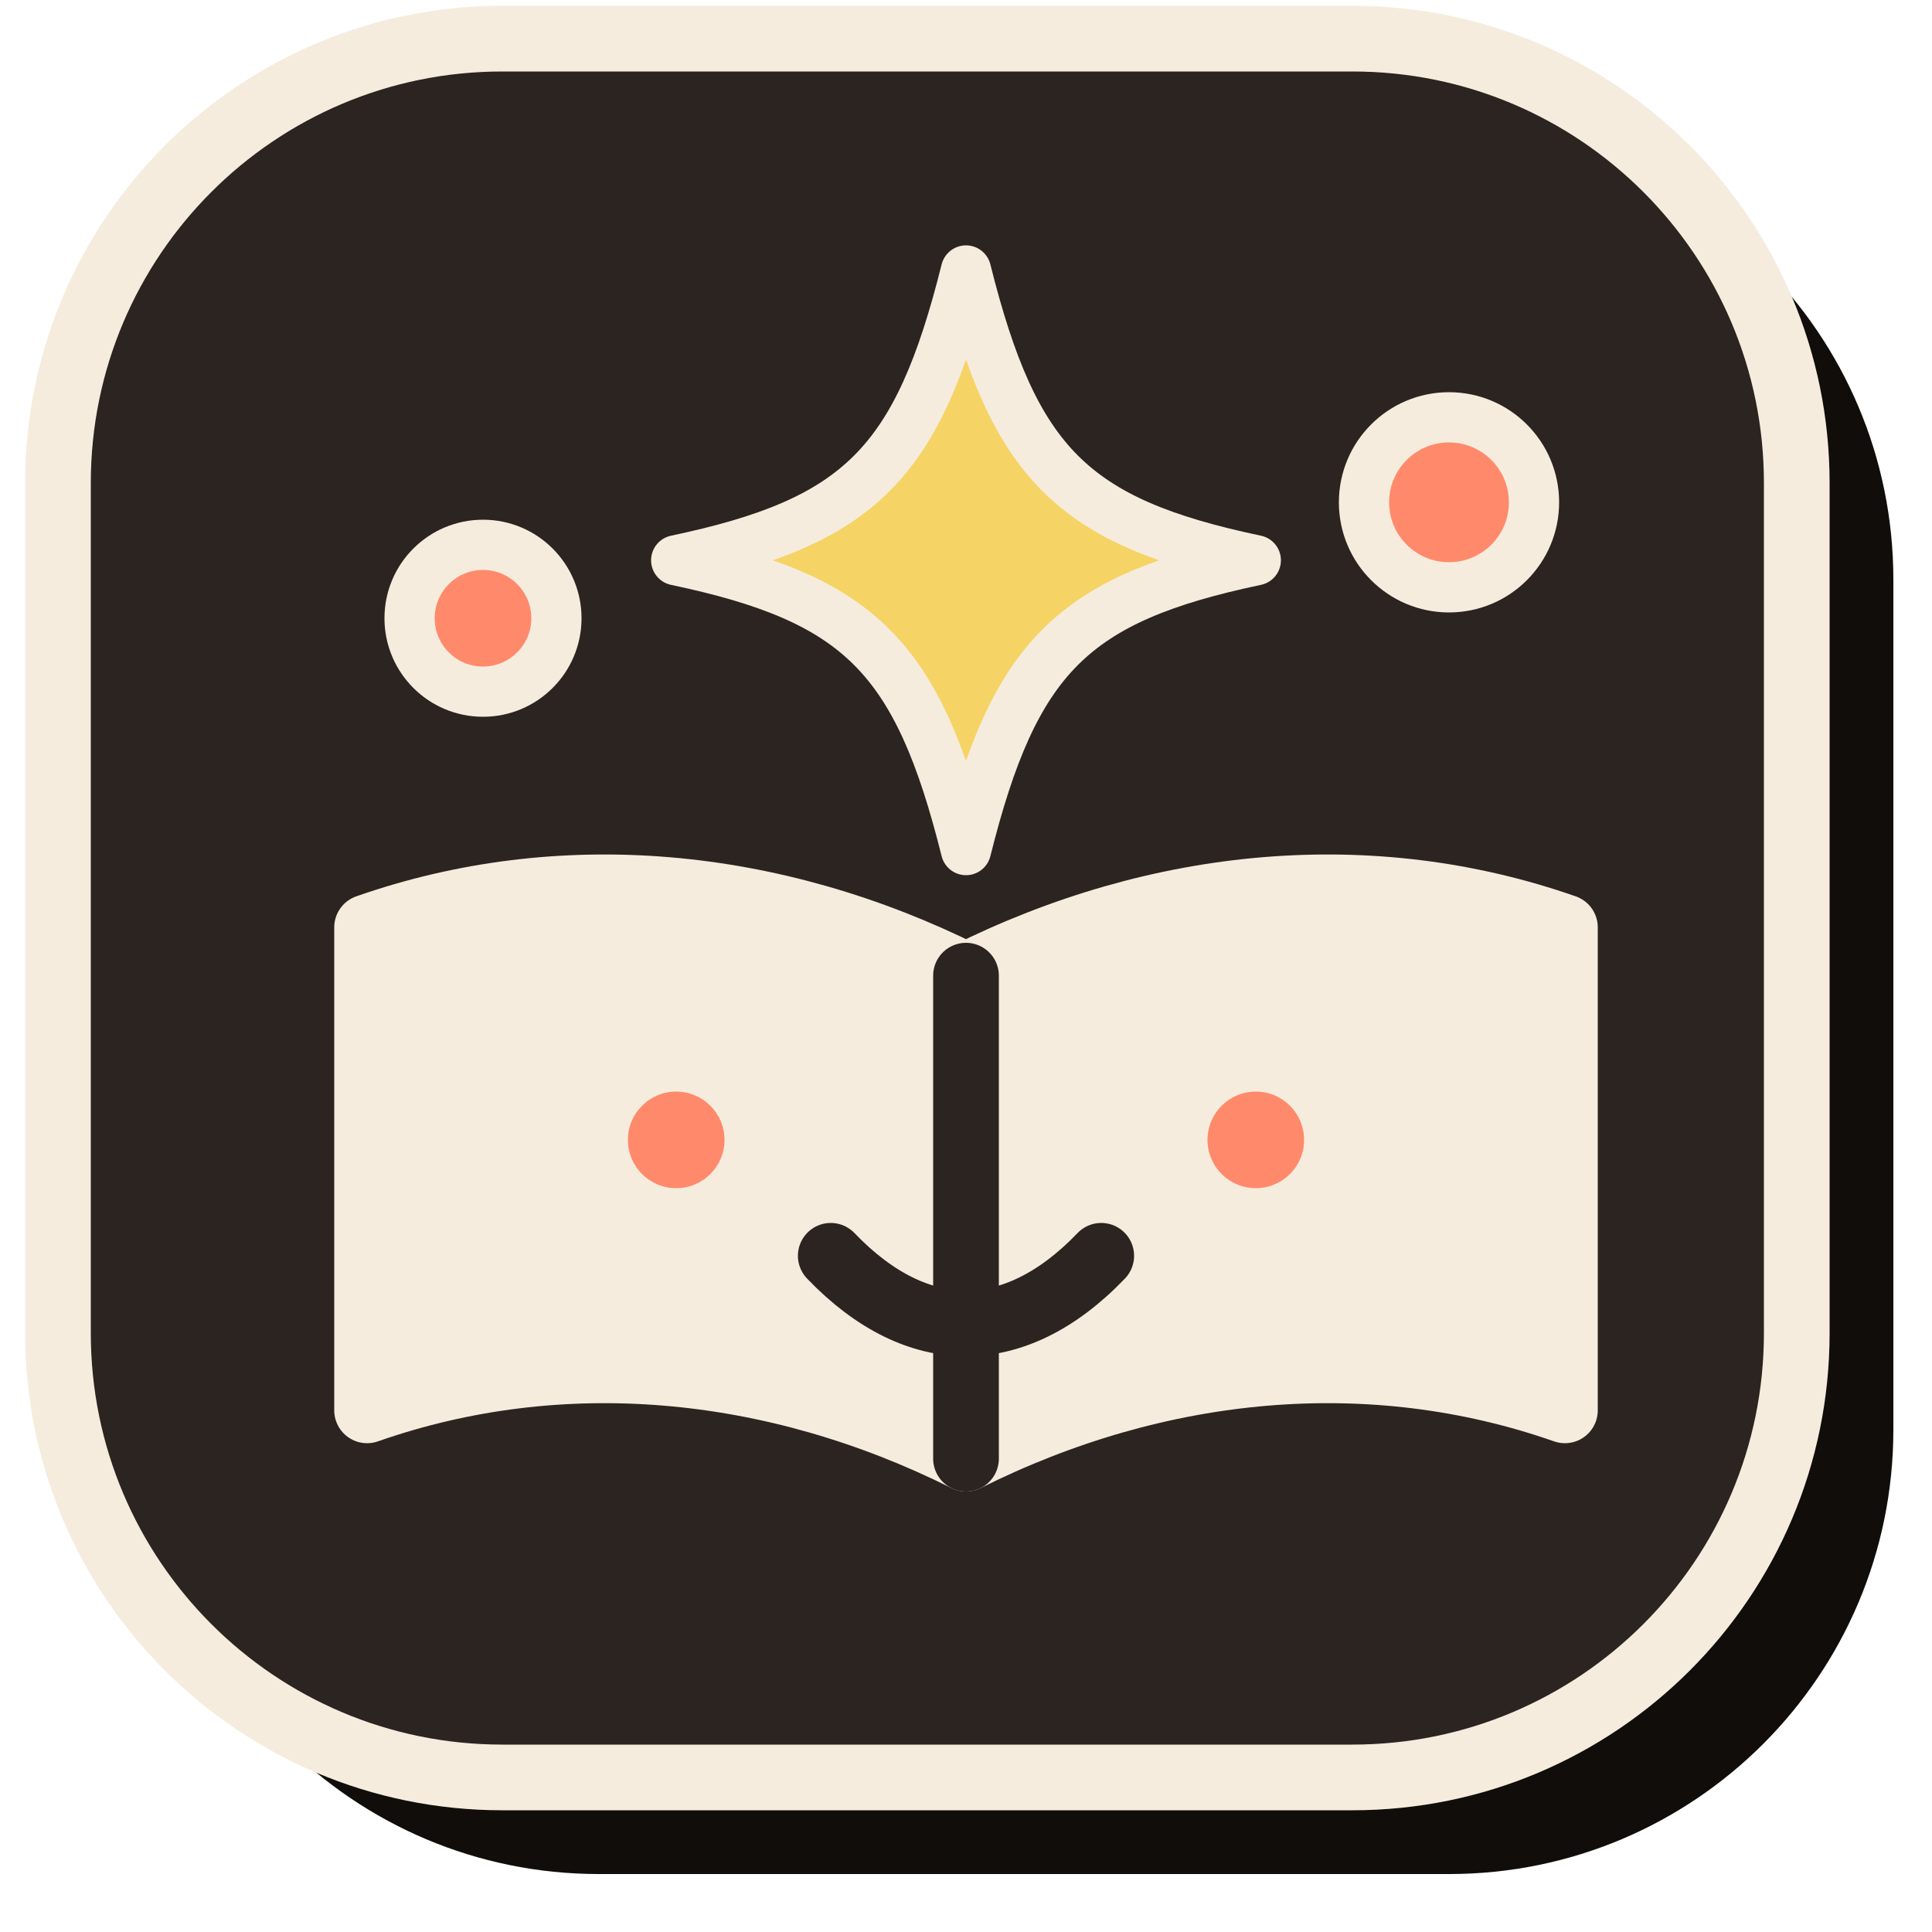
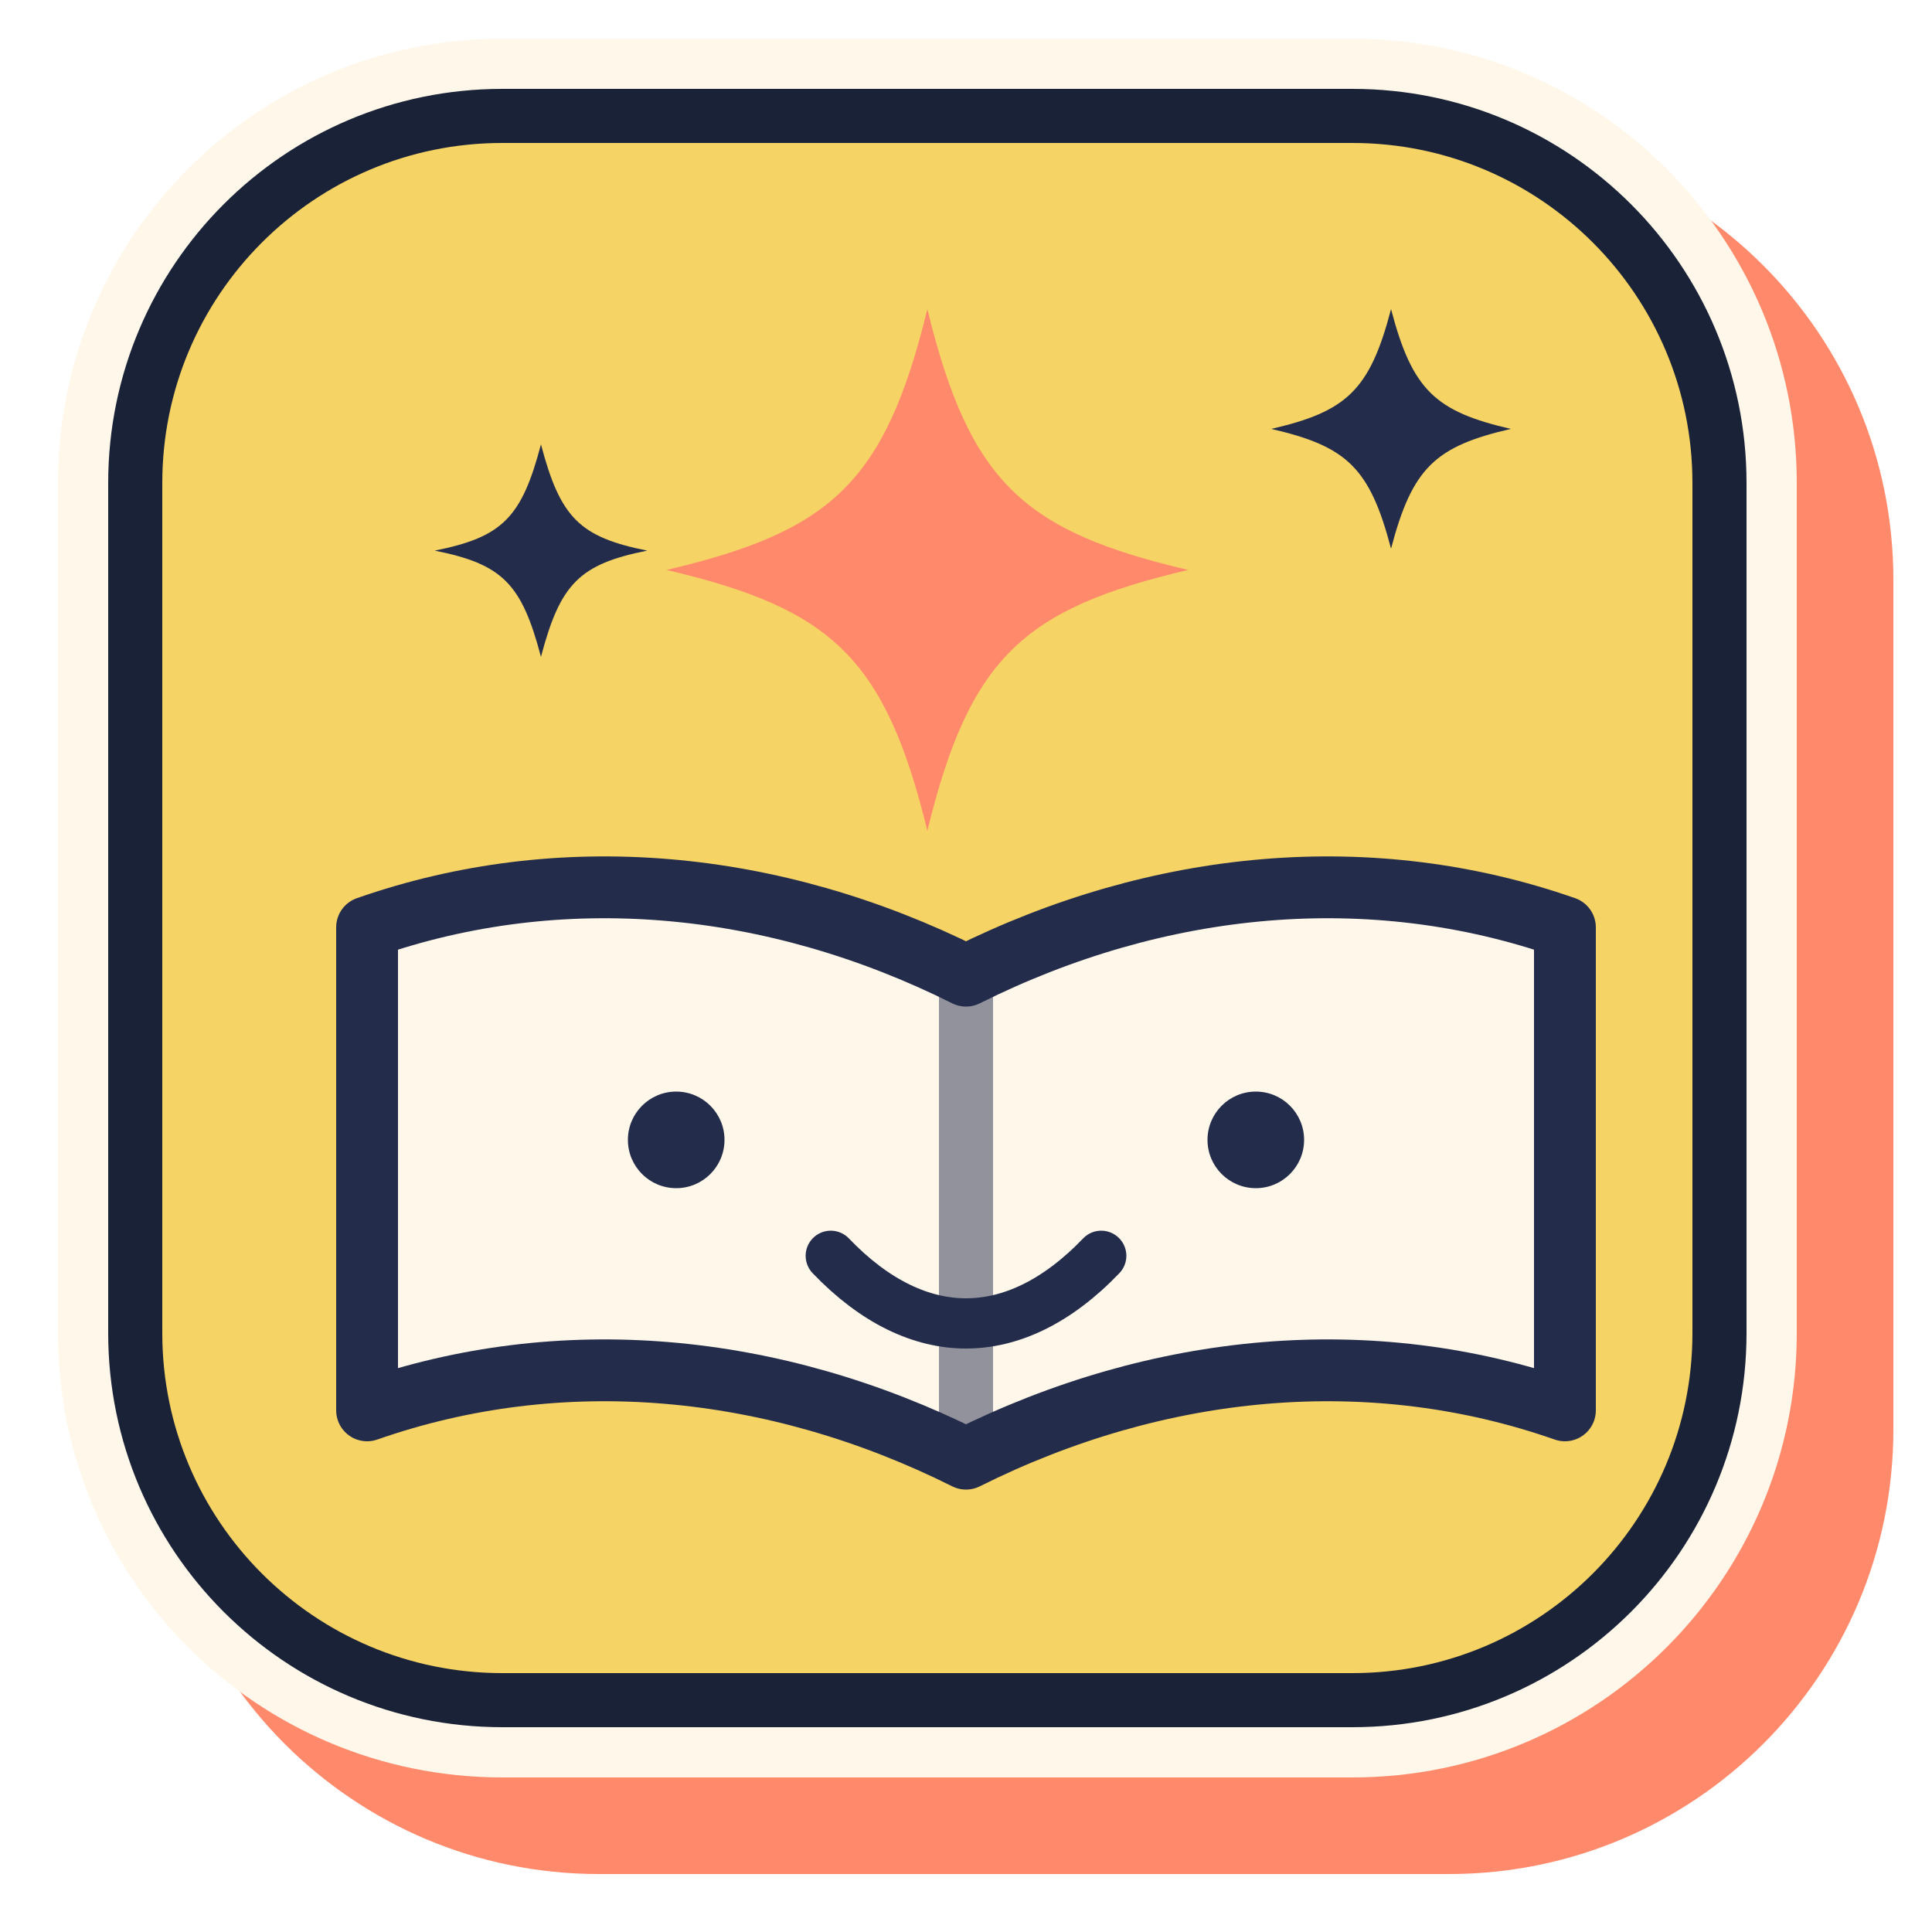
<svg xmlns="http://www.w3.org/2000/svg" viewBox="0 0 100 100">
-   <rect x="8" y="7" width="90" height="90" rx="23" fill="#100d0b" />
-   <rect x="3" y="2" width="90" height="90" rx="23" fill="#2b2420" stroke="#f5ecdd" stroke-width="3.4" />
-   <circle cx="25" cy="32" r="3.8" fill="#ff8a6b" stroke="#f5ecdd" stroke-width="2.6" />
-   <circle cx="75" cy="26" r="4.4" fill="#ff8a6b" stroke="#f5ecdd" stroke-width="2.6" />
-   <path d="M50 14c2.5 10 5.5 13 15 15-9.5 2-12.5 5-15 15-2.5-10-5.5-13-15-15 9.5-2 12.5-5 15-15z" fill="#f6d365" stroke="#f5ecdd" stroke-width="2.6" stroke-linejoin="round" />
-   <path d="M19 48c10-3.5 21-2.5 31 2.5 10-5 21-6 31-2.5v25c-10-3.5-21-2.5-31 2.5-10-5-21-6-31-2.5z" fill="#f5ecdd" stroke="#f5ecdd" stroke-width="3.4" stroke-linejoin="round" />
-   <path d="M50 50.5v25M43 65c2.3 2.4 4.7 3.5 7 3.5s4.7-1.1 7-3.5" fill="none" stroke="#2b2420" stroke-width="3.4" stroke-linecap="round" stroke-linejoin="round" />
-   <circle cx="35" cy="59" r="2.5" fill="#ff8a6b" />
-   <circle cx="65" cy="59" r="2.5" fill="#ff8a6b" />
+   <rect x="8" y="7" width="90" height="90" rx="23" fill="#ff8a6b" />
+   <rect x="3" y="2" width="90" height="90" rx="23" fill="#fff8ea" />
+   <rect x="7" y="6" width="82" height="82" rx="19" fill="#f6d365" stroke="#1a2238" stroke-width="2.8" />
+   <path d="M28 23c1 3.8 2 4.8 5.5 5.5-3.5.7-4.5 1.7-5.5 5.5-1-3.8-2-4.8-5.5-5.5 3.5-.7 4.5-1.7 5.5-5.5z" fill="#232c4b" />
+   <path d="M48 16c2.2 9 5 11.5 13.5 13.5-8.5 2-11.3 4.5-13.5 13.5-2.2-9-5-11.5-13.5-13.5 8.5-2 11.3-4.5 13.5-13.5z" fill="#ff8a6b" />
+   <path d="M72 16c1.1 4.2 2.3 5.3 6.2 6.2-3.9.9-5.1 2-6.2 6.2-1.1-4.2-2.3-5.3-6.2-6.2 3.9-.9 5.1-2 6.2-6.2z" fill="#232c4b" />
+   <path d="M19 48c10-3.5 21-2.5 31 2.5 10-5 21-6 31-2.5v25c-10-3.5-21-2.5-31 2.5-10-5-21-6-31-2.5z" fill="#fff8ea" stroke="#232c4b" stroke-width="3.2" stroke-linejoin="round" />
+   <path d="M50 50.5v25" fill="none" stroke="#232c4b" stroke-width="2.8" stroke-linecap="round" opacity="0.5" />
+   <circle cx="35" cy="59" r="2.5" fill="#232c4b" />
+   <circle cx="65" cy="59" r="2.5" fill="#232c4b" />
+   <path d="M43 65c2.3 2.4 4.7 3.5 7 3.5s4.7-1.1 7-3.5" fill="none" stroke="#232c4b" stroke-width="2.6" stroke-linecap="round" />
</svg>
